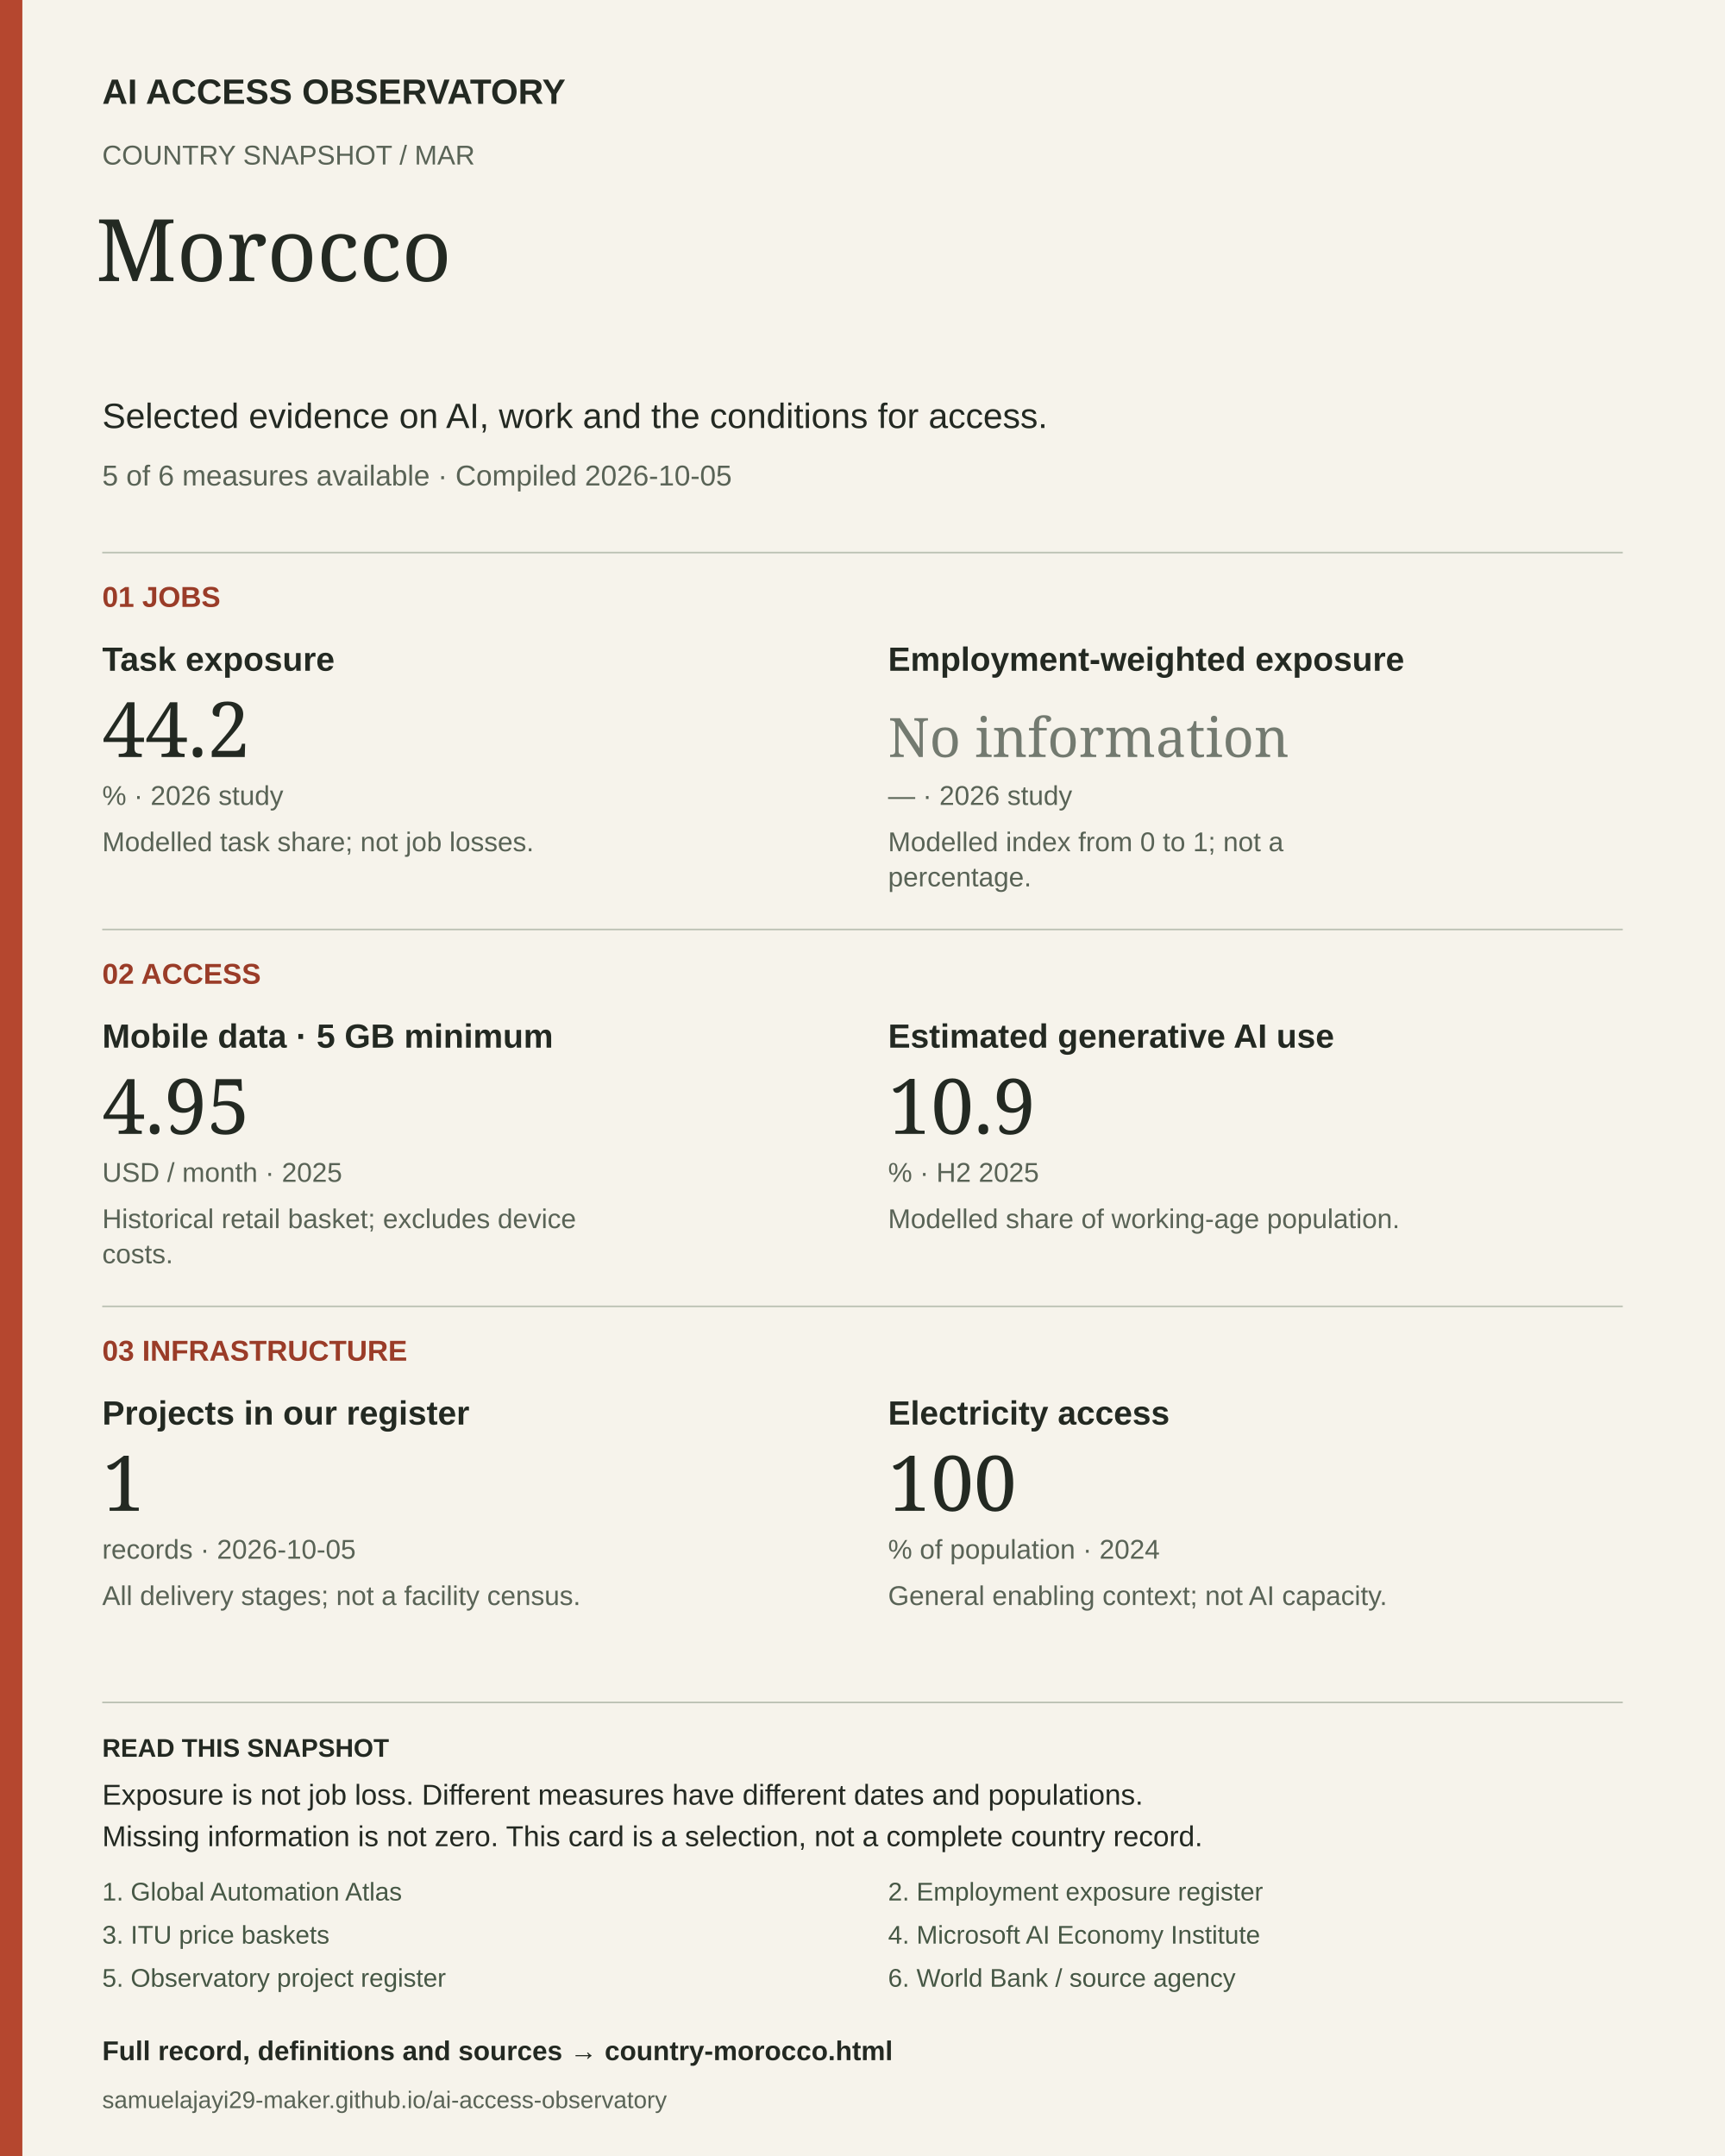
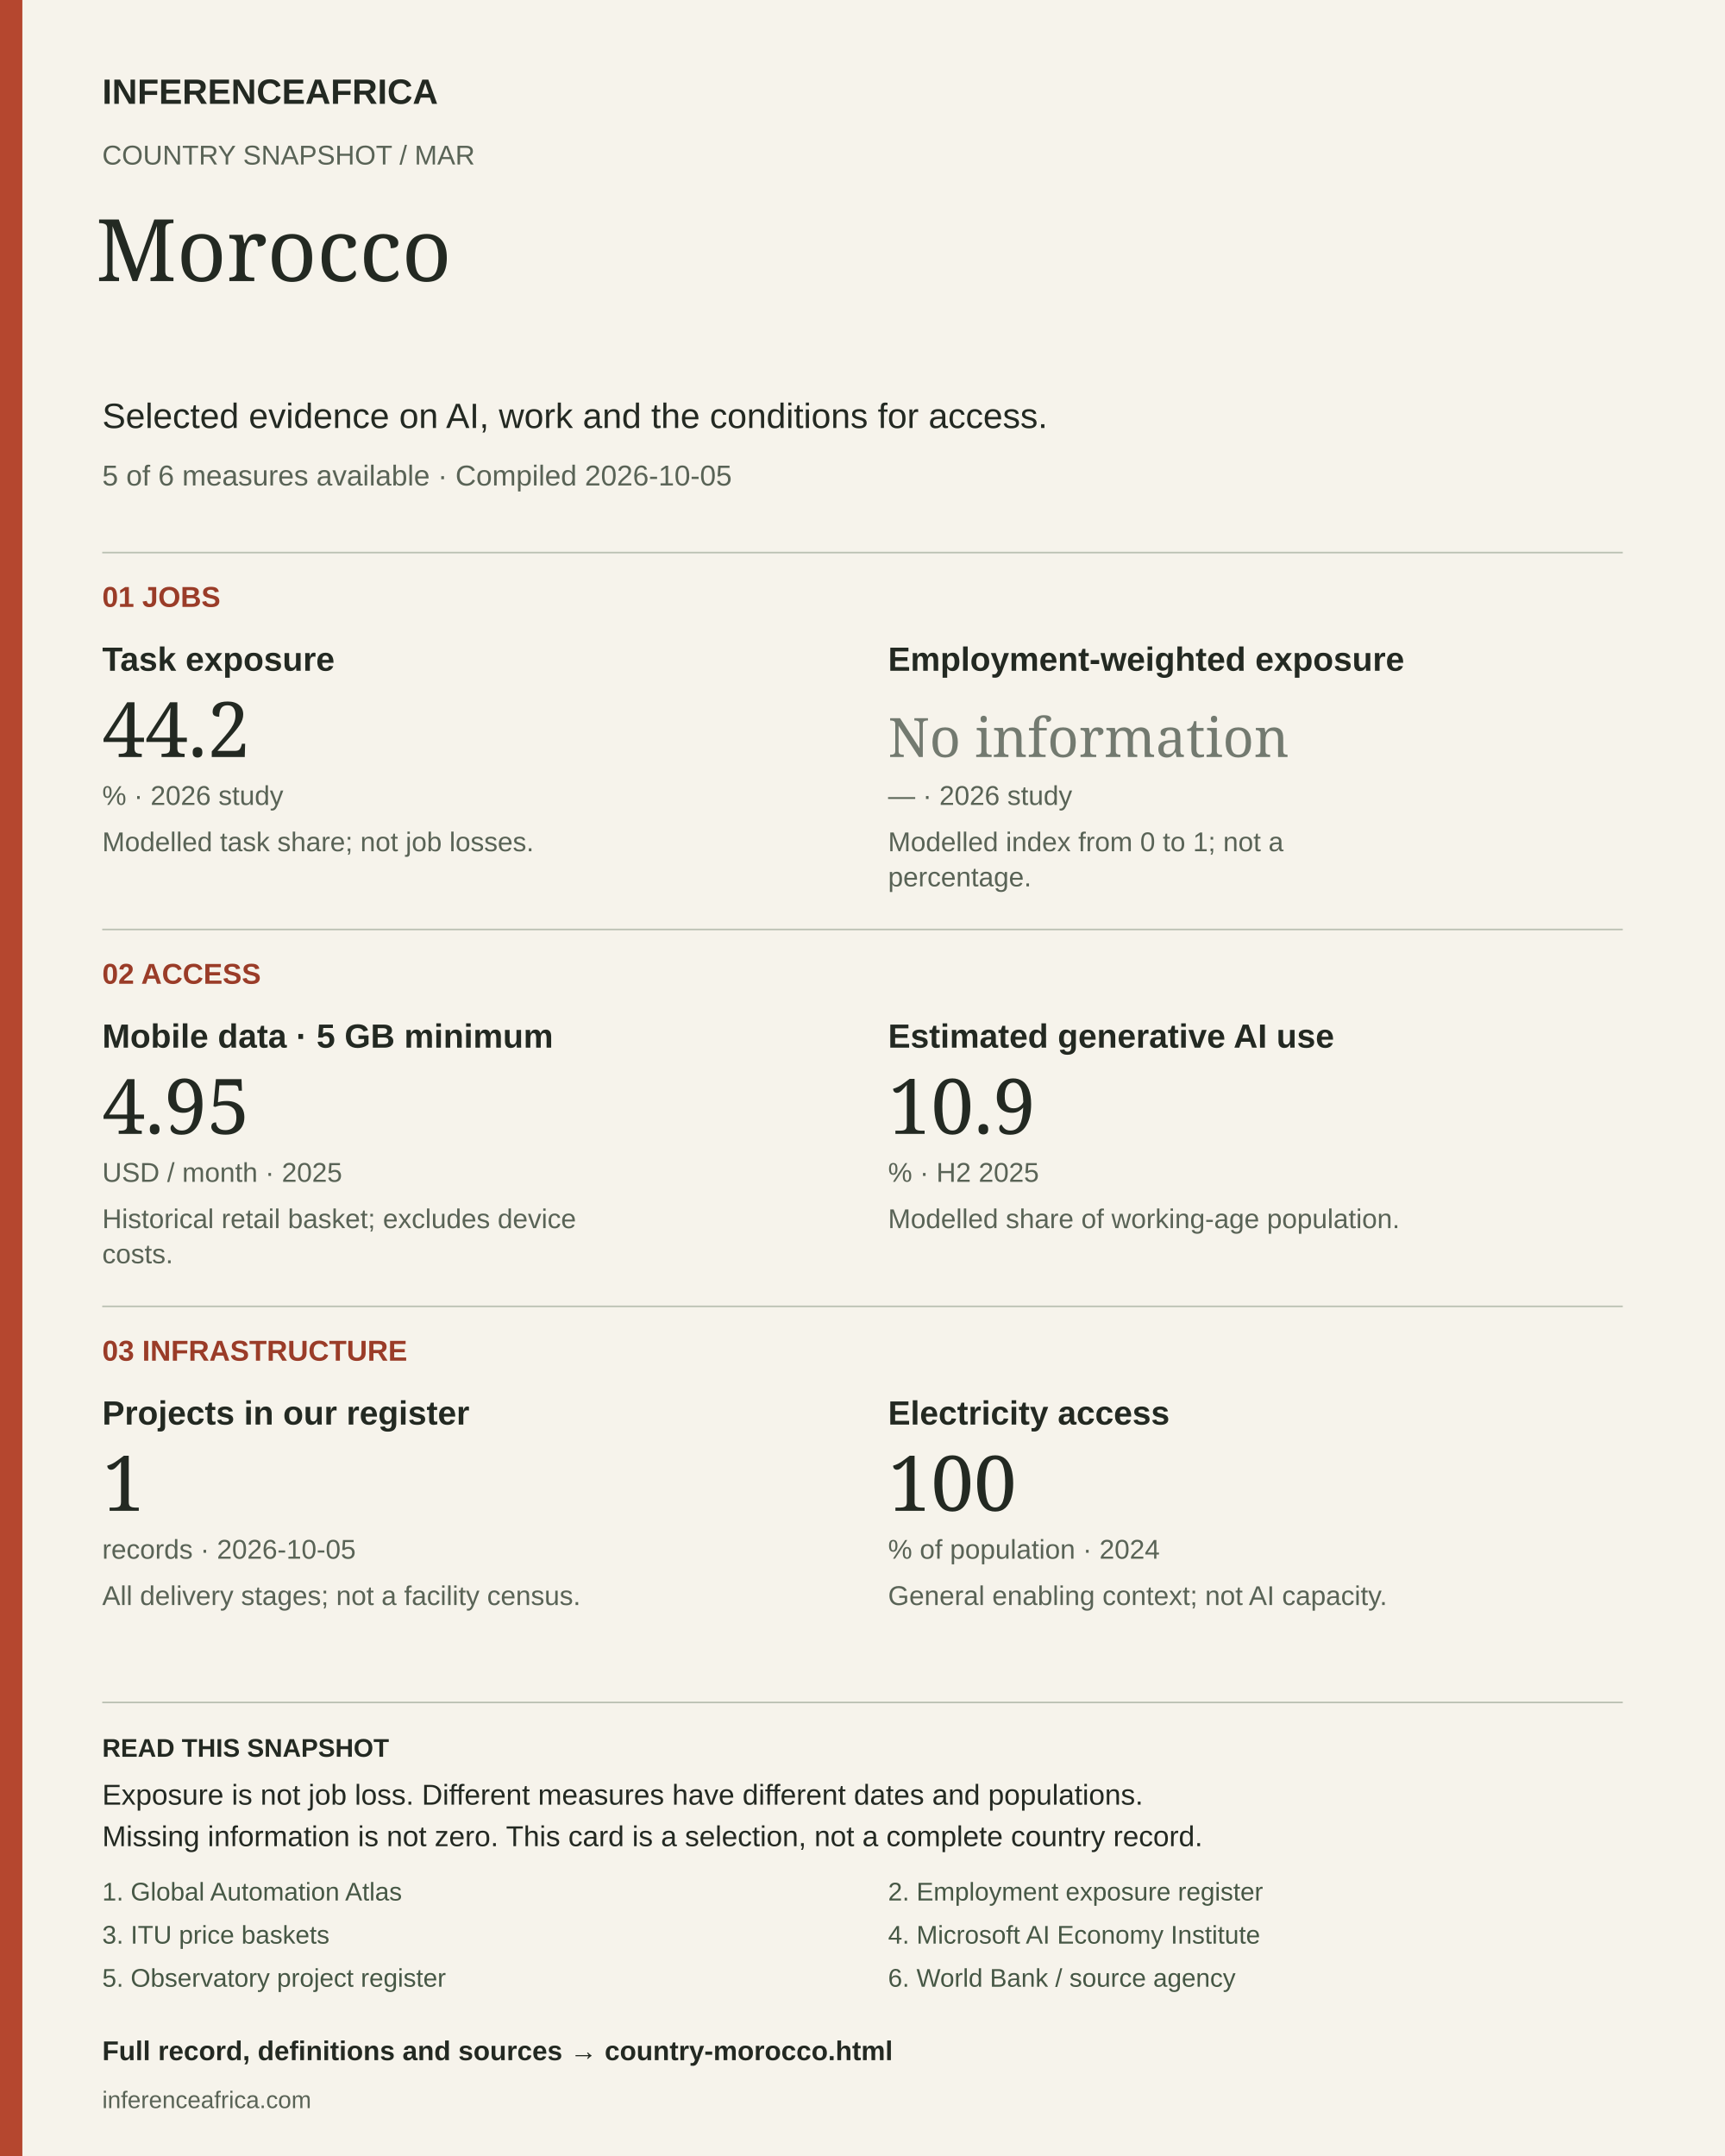
<svg xmlns="http://www.w3.org/2000/svg" width="1080" height="1350" viewBox="0 0 1080 1350" role="img" aria-labelledby="title desc">
  <rect width="1080" height="1350" fill="#f6f3eb" />
  <rect width="14" height="1350" fill="#b5472f" />
-   <text x="64" y="65" font-size="22" fill="#232922" font-weight="700" font-family="Arial, sans-serif">AI ACCESS OBSERVATORY</text>
+   <text x="64" y="65" font-size="22" fill="#232922" font-weight="700" font-family="Arial, sans-serif">INFERENCEAFRICA</text>
  <text x="64" y="103" font-size="17" fill="#596356" font-weight="400" font-family="Arial, sans-serif">COUNTRY SNAPSHOT  /  MAR</text>
  <text x="60" y="176" font-size="54" fill="#232922" font-weight="400" font-family="Georgia, serif">Morocco</text>
  <text x="64" y="268" font-size="22" fill="#232922" font-weight="400" font-family="Arial, sans-serif">Selected evidence on AI, work and the conditions for access.</text>
  <text x="64" y="304" font-size="18" fill="#596356" font-weight="400" font-family="Arial, sans-serif">5 of 6 measures available  ·  Compiled 2026-10-05</text>
  <line x1="64" y1="346" x2="1016" y2="346" stroke="#bbc1b3" />
  <text x="64" y="380" font-size="18" fill="#9a3c28" font-weight="700" font-family="Arial, sans-serif">01  JOBS</text>
  <text x="64" y="420" font-size="21" fill="#232922" font-weight="700" font-family="Arial, sans-serif">Task exposure</text>
  <text x="64" y="474" font-size="48" fill="#232922" font-weight="400" font-family="Georgia, serif">44.2</text>
  <text x="64" y="504" font-size="17" fill="#596356" font-weight="400" font-family="Arial, sans-serif">%  ·  2026 study</text>
  <text x="64" y="533" font-size="17" fill="#596356" font-weight="400" font-family="Arial, sans-serif">Modelled task share; not job losses.</text>
  <text x="556" y="420" font-size="21" fill="#232922" font-weight="700" font-family="Arial, sans-serif">Employment-weighted exposure</text>
  <text x="556" y="474" font-size="34" fill="#737a70" font-weight="400" font-family="Georgia, serif">No information</text>
  <text x="556" y="504" font-size="17" fill="#596356" font-weight="400" font-family="Arial, sans-serif">—  ·  2026 study</text>
  <text x="556" y="533" font-size="17" fill="#596356" font-weight="400" font-family="Arial, sans-serif">Modelled index from 0 to 1; not a</text>
  <text x="556" y="555" font-size="17" fill="#596356" font-weight="400" font-family="Arial, sans-serif">percentage.</text>
  <line x1="64" y1="582" x2="1016" y2="582" stroke="#bbc1b3" />
  <text x="64" y="616" font-size="18" fill="#9a3c28" font-weight="700" font-family="Arial, sans-serif">02  ACCESS</text>
  <text x="64" y="656" font-size="21" fill="#232922" font-weight="700" font-family="Arial, sans-serif">Mobile data · 5 GB minimum</text>
  <text x="64" y="710" font-size="48" fill="#232922" font-weight="400" font-family="Georgia, serif">4.95</text>
  <text x="64" y="740" font-size="17" fill="#596356" font-weight="400" font-family="Arial, sans-serif">USD / month  ·  2025</text>
  <text x="64" y="769" font-size="17" fill="#596356" font-weight="400" font-family="Arial, sans-serif">Historical retail basket; excludes device</text>
  <text x="64" y="791" font-size="17" fill="#596356" font-weight="400" font-family="Arial, sans-serif">costs.</text>
  <text x="556" y="656" font-size="21" fill="#232922" font-weight="700" font-family="Arial, sans-serif">Estimated generative AI use</text>
  <text x="556" y="710" font-size="48" fill="#232922" font-weight="400" font-family="Georgia, serif">10.9</text>
  <text x="556" y="740" font-size="17" fill="#596356" font-weight="400" font-family="Arial, sans-serif">%  ·  H2 2025</text>
  <text x="556" y="769" font-size="17" fill="#596356" font-weight="400" font-family="Arial, sans-serif">Modelled share of working-age population.</text>
  <line x1="64" y1="818" x2="1016" y2="818" stroke="#bbc1b3" />
  <text x="64" y="852" font-size="18" fill="#9a3c28" font-weight="700" font-family="Arial, sans-serif">03  INFRASTRUCTURE</text>
  <text x="64" y="892" font-size="21" fill="#232922" font-weight="700" font-family="Arial, sans-serif">Projects in our register</text>
  <text x="64" y="946" font-size="48" fill="#232922" font-weight="400" font-family="Georgia, serif">1</text>
  <text x="64" y="976" font-size="17" fill="#596356" font-weight="400" font-family="Arial, sans-serif">records  ·  2026-10-05</text>
  <text x="64" y="1005" font-size="17" fill="#596356" font-weight="400" font-family="Arial, sans-serif">All delivery stages; not a facility census.</text>
  <text x="556" y="892" font-size="21" fill="#232922" font-weight="700" font-family="Arial, sans-serif">Electricity access</text>
  <text x="556" y="946" font-size="48" fill="#232922" font-weight="400" font-family="Georgia, serif">100</text>
  <text x="556" y="976" font-size="17" fill="#596356" font-weight="400" font-family="Arial, sans-serif">% of population  ·  2024</text>
  <text x="556" y="1005" font-size="17" fill="#596356" font-weight="400" font-family="Arial, sans-serif">General enabling context; not AI capacity.</text>
  <line x1="64" y1="1066" x2="1016" y2="1066" stroke="#bbc1b3" />
  <text x="64" y="1100" font-size="16" fill="#232922" font-weight="700" font-family="Arial, sans-serif">READ THIS SNAPSHOT</text>
  <text x="64" y="1130" font-size="18" fill="#232922" font-weight="400" font-family="Arial, sans-serif">Exposure is not job loss. Different measures have different dates and populations.</text>
  <text x="64" y="1156" font-size="18" fill="#232922" font-weight="400" font-family="Arial, sans-serif">Missing information is not zero. This card is a selection, not a complete country record.</text>
  <a href="https://arxiv.org/abs/2605.17086">
    <text x="64" y="1190" font-size="16" fill="#465745" font-weight="400" font-family="Arial, sans-serif">1. Global Automation Atlas</text>
  </a>
-   <a href="https://samuelajayi29-maker.github.io/ai-access-observatory/data/jobs-exposure.csv">
+   <a href="https://inferenceafrica.com/data/jobs-exposure.csv">
    <text x="556" y="1190" font-size="16" fill="#465745" font-weight="400" font-family="Arial, sans-serif">2. Employment exposure register</text>
  </a>
  <a href="https://www.itu.int/en/ITU-D/Statistics/Documents/ICT_Prices/ITU_ICTPriceBaskets_2008-2025.xlsx">
    <text x="64" y="1217" font-size="16" fill="#465745" font-weight="400" font-family="Arial, sans-serif">3. ITU price baskets</text>
  </a>
  <a href="https://www.microsoft.com/en-us/research/wp-content/uploads/2026/01/Microsoft-AI-Diffusion-Report-January-2026.pdf">
    <text x="556" y="1217" font-size="16" fill="#465745" font-weight="400" font-family="Arial, sans-serif">4. Microsoft AI Economy Institute</text>
  </a>
-   <a href="https://samuelajayi29-maker.github.io/ai-access-observatory/data/infra-projects.csv">
+   <a href="https://inferenceafrica.com/data/infra-projects.csv">
    <text x="64" y="1244" font-size="16" fill="#465745" font-weight="400" font-family="Arial, sans-serif">5. Observatory project register</text>
  </a>
  <a href="https://api.worldbank.org/v2/country/MAR/indicator/EG.ELC.ACCS.ZS?format=json&amp;mrnev=1&amp;per_page=100">
    <text x="556" y="1244" font-size="16" fill="#465745" font-weight="400" font-family="Arial, sans-serif">6. World Bank / source agency</text>
  </a>
-   <a href="https://samuelajayi29-maker.github.io/ai-access-observatory/country-morocco.html">
+   <a href="https://inferenceafrica.com/country-morocco.html">
    <text x="64" y="1290" font-size="17" fill="#232922" font-weight="700" font-family="Arial, sans-serif">Full record, definitions and sources → country-morocco.html</text>
  </a>
-   <text x="64" y="1320" font-size="15" fill="#596356" font-weight="400" font-family="Arial, sans-serif">samuelajayi29-maker.github.io/ai-access-observatory</text>
+   <text x="64" y="1320" font-size="15" fill="#596356" font-weight="400" font-family="Arial, sans-serif">inferenceafrica.com</text>
</svg>
